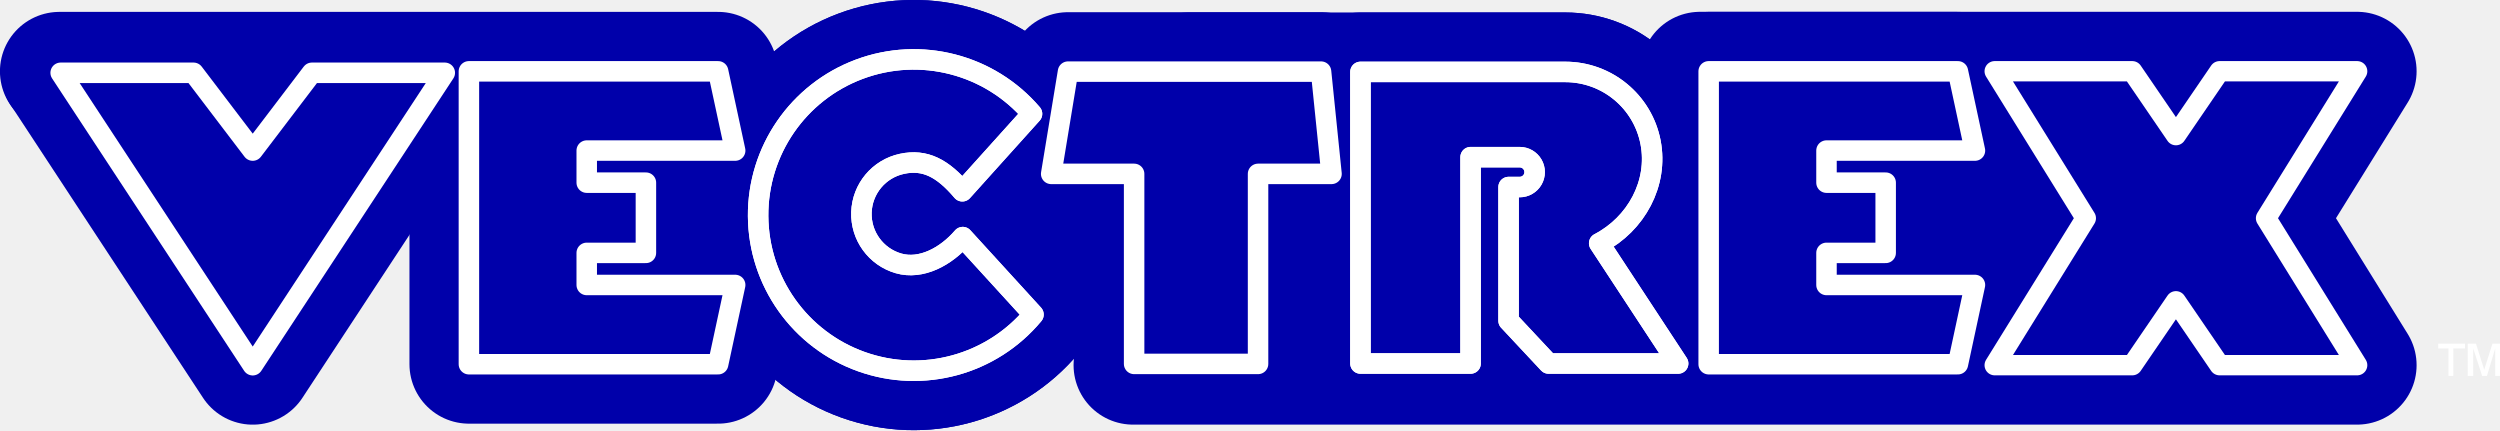
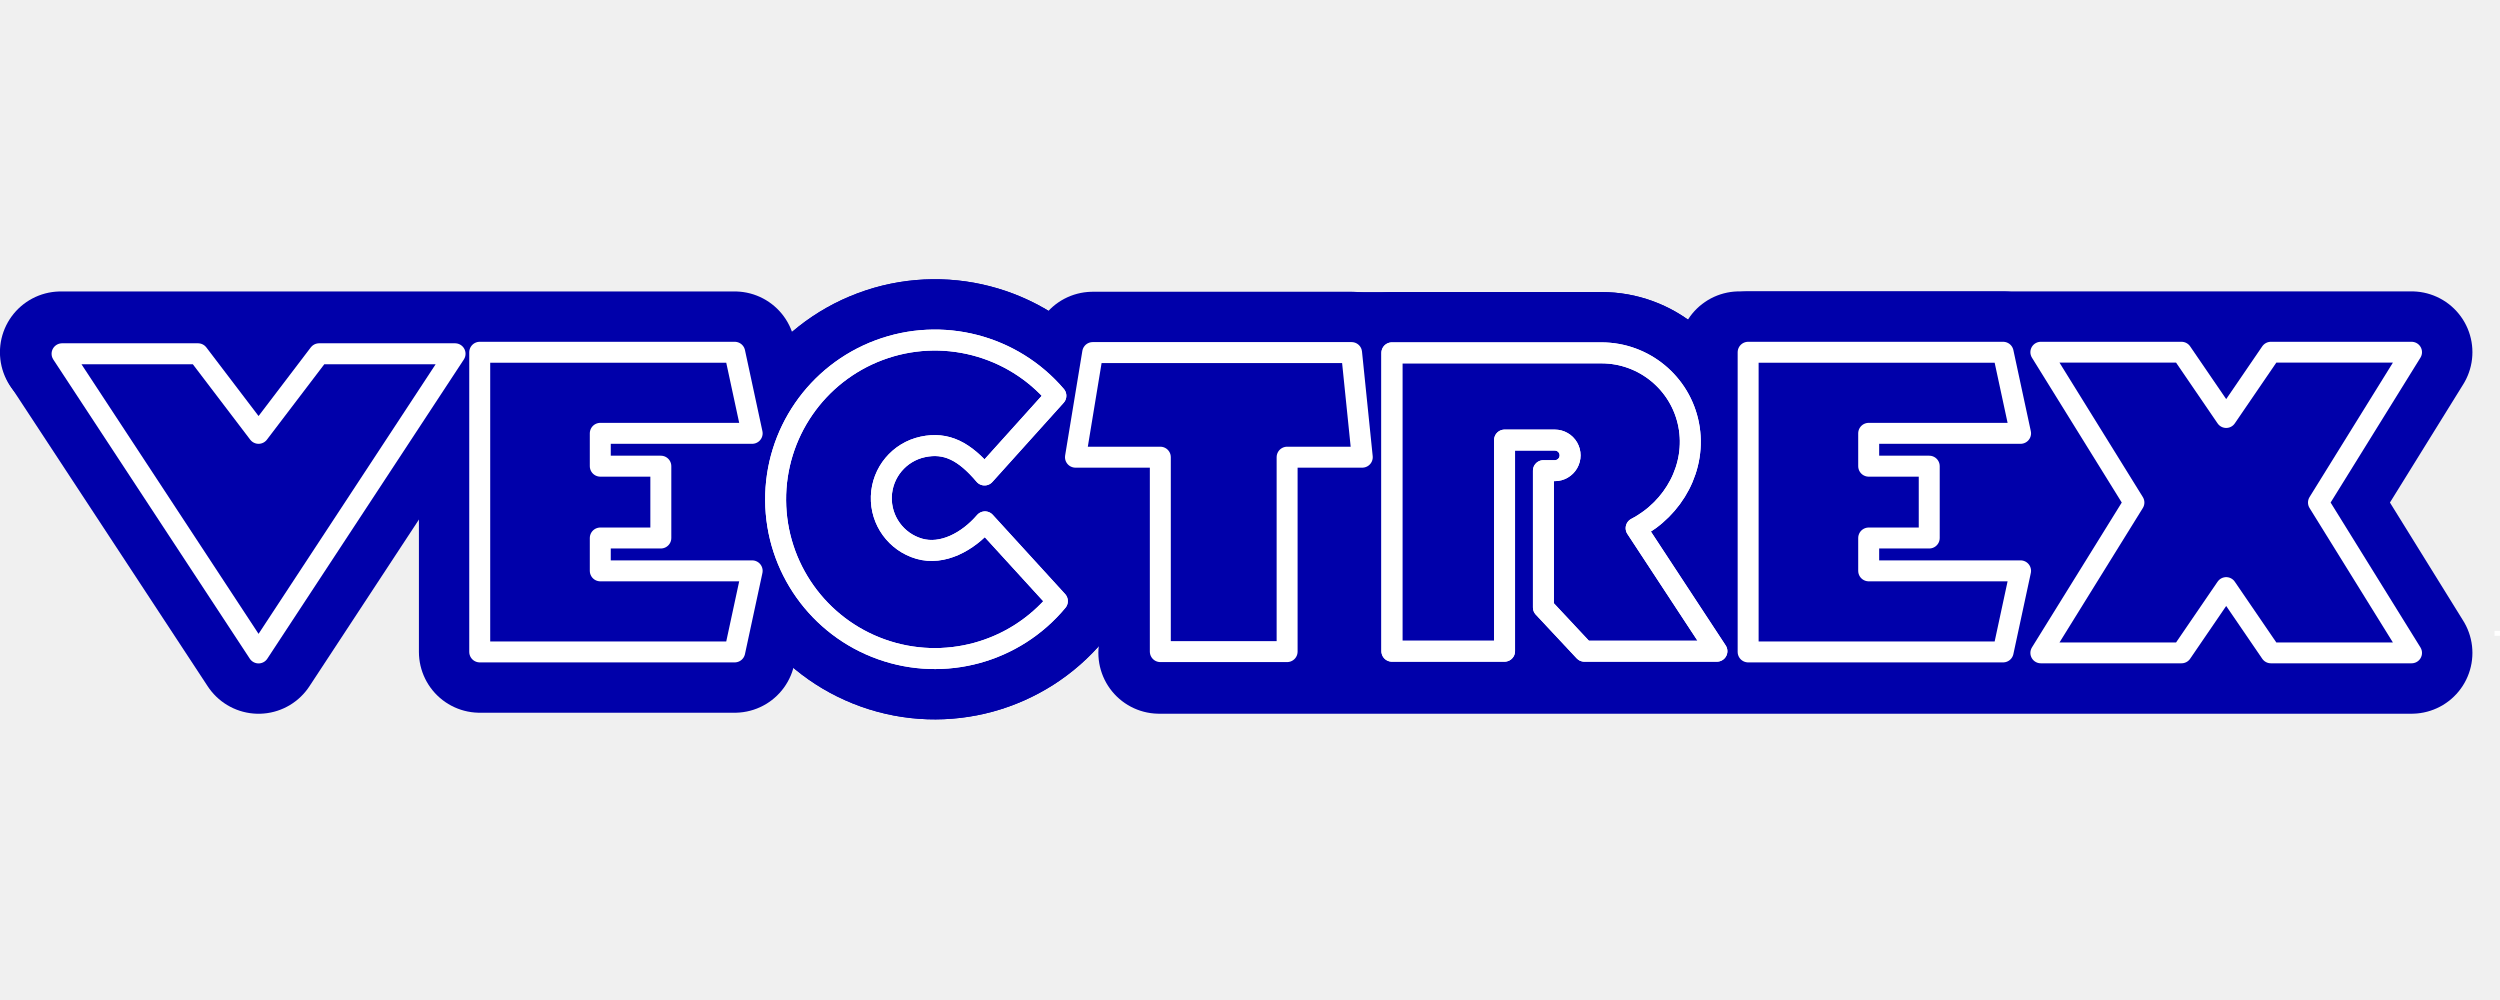
- <svg xmlns="http://www.w3.org/2000/svg" width="494.14" height="85.015" viewBox="0 0 494.14 85.015" version="1.1" id="svg87">
+ <svg xmlns="http://www.w3.org/2000/svg" width="500" height="200" viewBox="0 0 500 200" version="1.1" id="svg87">
  <defs id="defs91" />
-   <g id="Page-1" style="fill:none;fill-rule:evenodd;stroke:none;stroke-width:1" transform="translate(-1.075001,-1.075002)">
+   <g id="Page-1" style="fill:none;fill-rule:evenodd;stroke:none;stroke-width:1" transform="matrix(1.035233,0,0,1.035233,-1.112877,54.745)">
    <g id="mainlogo" transform="translate(12,12)">
      <g id="Vectrex_vector_logo" style="stroke-linecap:round;stroke-linejoin:round">
        <g id="g1040-5" transform="translate(0.102002,0.510824)" style="fill:#0000aa;fill-rule:nonzero;stroke:#0000aa;stroke-width:23.498">
-           <polygon id="path855-6-5" points="27.228,2.953 38.925,18.325 50.622,2.953 76.888,2.953 38.925,60.751 0.962,2.953 " />
-           <polygon id="path872-4-6-7" points="81.654,31.608 81.654,60.553 130.915,60.553 134.286,44.891 104.944,44.891 104.944,38.547 116.641,38.547 116.641,31.608 116.641,24.669 104.944,24.669 104.944,18.325 134.286,18.325 130.915,2.663 0.71,2.663 83.779,17.302 " />
+           <polygon id="path855-6-5" points="50.622,2.953 76.888,2.953 38.925,60.751 0.962,2.953 27.228,2.953 38.925,18.325 " />
+           <polygon id="path872-4-6-7" points="130.915,60.553 134.286,44.891 104.944,44.891 104.944,38.547 116.641,38.547 116.641,31.608 116.641,24.669 104.944,24.669 104.944,18.325 134.286,18.325 130.915,2.663 0.71,2.663 83.779,17.302 81.654,31.608 81.654,60.553 " />
          <g id="g1027-1" transform="translate(138.4724)">
            <path d="M 54.487,11.064 C 46.086,1.248 32.447,-2.272 20.344,2.25 8.242,6.772 0.253,18.374 0.347,31.294 0.44,44.214 8.596,55.699 20.763,60.045 32.929,64.392 46.516,60.674 54.775,50.738 L 40.796,35.43 c -3.327,3.874 -8.241,6.482 -12.707,5.188 -4.466,-1.293 -7.482,-5.455 -7.321,-10.102 0.162,-4.647 3.46,-8.589 8.005,-9.569 4.545,-0.98 8.053,0.834 11.937,5.422 z" id="path898-4-5" />
            <path d="M 54.487,11.064 C 46.086,1.248 32.447,-2.272 20.344,2.25 8.242,6.772 0.253,18.374 0.347,31.294 0.44,44.214 8.596,55.699 20.763,60.045 32.929,64.392 46.516,60.674 54.775,50.738 L 40.796,35.43 c -3.327,3.874 -8.241,6.482 -12.707,5.188 -4.466,-1.293 -7.482,-5.455 -7.321,-10.102 0.162,-4.647 3.46,-8.589 8.005,-9.569 4.545,-0.98 8.053,0.834 11.937,5.422 z" id="path898-1-5" />
          </g>
-           <polygon id="path904-8-6-1" points="196.399,22.932 200.074,2.722 226.612,2.722 250.087,2.722 254.374,22.932 237.635,22.932 434.304,60.493 226.612,60.493 213.139,60.493 213.139,22.932 " />
+           <polygon id="path904-8-6-1" points="226.612,2.722 250.087,2.722 254.374,22.932 237.635,22.932 434.304,60.493 226.612,60.493 213.139,60.493 213.139,22.932 196.399,22.932 200.074,2.722 " />
          <g id="g1023-9" transform="translate(223.8201,2.771135)">
            <path d="m 91.397,13.927 c 1.559,8.082 -2.834,16.133 -10.155,19.947 L 96.848,57.642 H 71.236 l -7.905,-8.453 V 22.764 h 2.201 c 1.055,0 2.03,-0.563 2.558,-1.477 0.528,-0.914 0.528,-2.04 0,-2.953 -0.528,-0.914 -1.503,-1.477 -2.558,-1.477 H 57.358 V 57.642 H 34.054 V 0.007 h 26.904 13.575 c 8.231,0 15.304,5.839 16.864,13.921 z" id="path944-0-2" />
            <path d="M 91.397,13.927 C 92.957,22.009 88.564,30.061 81.242,33.875 L 96.848,57.642 H 71.236 l -7.905,-8.453 V 22.764 h 2.201 c 1.055,0 2.03,-0.563 2.558,-1.477 0.528,-0.914 0.528,-2.04 0,-2.953 -0.528,-0.914 -1.503,-1.477 -2.558,-1.477 H 57.358 V 57.642 H 34.054 L 0.153,0.007 H 60.958 74.534 c 8.231,0 15.304,5.839 16.864,13.921 z" id="path944-7-0" />
          </g>
-           <polygon id="path872-4-3-7-9" points="326.702,60.553 375.963,60.553 379.333,44.891 349.991,44.891 349.991,38.547 361.688,38.547 361.688,31.608 361.688,24.669 349.991,24.669 349.991,18.325 379.333,18.325 375.963,2.663 326.702,2.663 326.702,31.608 " />
-           <polygon id="path965-5-7" points="324.99,2.648 454.878,2.648 436.87,31.695 454.878,60.743 212.919,60.743 419.058,48.116 410.43,42.238 383.238,57.519 195.45,34.555 172.063,31.695 370.946,2.648 410.43,2.648 419.058,15.275 " />
+           <polygon id="path872-4-3-7-9" points="379.333,44.891 349.991,44.891 349.991,38.547 361.688,38.547 361.688,31.608 361.688,24.669 349.991,24.669 349.991,18.325 379.333,18.325 375.963,2.663 326.702,2.663 326.702,31.608 326.702,60.553 375.963,60.553 " />
+           <polygon id="path965-5-7" points="436.87,31.695 454.878,60.743 212.919,60.743 419.058,48.116 410.43,42.238 383.238,57.519 195.45,34.555 172.063,31.695 370.946,2.648 410.43,2.648 419.058,15.275 324.99,2.648 454.878,2.648 " />
        </g>
        <g id="g1040" transform="translate(1.052002,0.510824)" style="stroke:#ffffff">
-           <polygon id="path855-6" points="26.278,2.953 37.975,18.325 49.672,2.953 75.938,2.953 37.975,60.751 0.012,2.953 " style="fill:#0000aa;fill-rule:nonzero;stroke-width:4.049" />
-           <polygon id="path872-4-6" points="80.704,60.553 129.965,60.553 133.336,44.891 103.994,44.891 103.994,38.547 115.691,38.547 115.691,31.608 115.691,24.669 103.994,24.669 103.994,18.325 133.336,18.325 129.965,2.663 80.704,2.663 80.704,31.608 " style="fill:#0000aa;fill-rule:nonzero;stroke-width:4.049" />
+           <polygon id="path855-6" points="49.672,2.953 75.938,2.953 37.975,60.751 0.012,2.953 26.278,2.953 37.975,18.325 " style="fill:#0000aa;fill-rule:nonzero;stroke-width:4.049" />
+           <polygon id="path872-4-6" points="133.336,44.891 103.994,44.891 103.994,38.547 115.691,38.547 115.691,31.608 115.691,24.669 103.994,24.669 103.994,18.325 133.336,18.325 129.965,2.663 80.704,2.663 80.704,31.608 80.704,60.553 129.965,60.553 " style="fill:#0000aa;fill-rule:nonzero;stroke-width:4.049" />
          <g id="g1027" transform="translate(137.5224)" style="stroke-width:4.049">
            <path d="M 54.487,11.064 C 46.086,1.248 32.447,-2.272 20.344,2.25 8.242,6.772 0.253,18.374 0.347,31.294 0.44,44.214 8.596,55.699 20.763,60.045 32.929,64.392 46.516,60.674 54.775,50.738 L 40.796,35.43 c -3.327,3.874 -8.241,6.482 -12.707,5.188 -4.466,-1.293 -7.482,-5.455 -7.321,-10.102 0.162,-4.647 3.46,-8.589 8.005,-9.569 4.545,-0.98 8.053,0.834 11.937,5.422 z" id="path898-4" style="fill:#0000aa;fill-rule:nonzero" />
            <path d="M 54.487,11.064 C 46.086,1.248 32.447,-2.272 20.344,2.25 8.242,6.772 0.253,18.374 0.347,31.294 0.44,44.214 8.596,55.699 20.763,60.045 32.929,64.392 46.516,60.674 54.775,50.738 L 40.796,35.43 c -3.327,3.874 -8.241,6.482 -12.707,5.188 -4.466,-1.293 -7.482,-5.455 -7.321,-10.102 0.162,-4.647 3.46,-8.589 8.005,-9.569 4.545,-0.98 8.053,0.834 11.937,5.422 z" id="path898-1" />
          </g>
-           <polygon id="path904-8-6" points="195.796,22.932 199.124,2.722 225.662,2.722 249.137,2.722 251.204,22.932 236.685,22.932 236.685,60.493 225.662,60.493 212.189,60.493 212.189,22.932 " style="fill:#0000aa;fill-rule:nonzero;stroke-width:4.049" />
+           <polygon id="path904-8-6" points="225.662,2.722 249.137,2.722 251.204,22.932 236.685,22.932 236.685,60.493 225.662,60.493 212.189,60.493 212.189,22.932 195.796,22.932 199.124,2.722 " style="fill:#0000aa;fill-rule:nonzero;stroke-width:4.049" />
          <g id="g1023" transform="translate(256.4392,2.771135)" style="stroke-width:4.049">
            <path d="m 57.828,13.927 c 1.559,8.082 -2.834,16.133 -10.155,19.947 L 63.279,57.642 H 37.667 l -7.905,-8.453 V 22.764 h 2.201 c 1.055,0 2.03,-0.563 2.558,-1.477 0.528,-0.914 0.528,-2.04 0,-2.953 -0.528,-0.914 -1.503,-1.477 -2.558,-1.477 H 22.254 V 57.642 H 0.485 V 0.007 H 27.389 40.964 c 8.231,0 15.304,5.839 16.864,13.921 z" id="path944-0" style="fill:#0000aa;fill-rule:nonzero" />
            <path d="M 57.828,13.927 C 59.388,22.009 54.995,30.061 47.673,33.875 L 63.279,57.642 H 37.667 l -7.905,-8.453 V 22.764 h 2.201 c 1.055,0 2.03,-0.563 2.558,-1.477 0.528,-0.914 0.528,-2.04 0,-2.953 -0.528,-0.914 -1.503,-1.477 -2.558,-1.477 h -9.709 l 9e-6,40.784 H 0.485 V 0.007 H 27.389 40.964 c 8.231,0 15.304,5.839 16.864,13.921 z" id="path944-7" />
          </g>
-           <polygon id="path872-4-3-7" points="325.752,60.553 375.013,60.553 378.383,44.891 349.041,44.891 349.041,38.547 360.738,38.547 360.738,31.608 360.738,24.669 349.041,24.669 349.041,18.325 378.383,18.325 375.013,2.663 325.752,2.663 325.752,31.608 " style="fill:#0000aa;fill-rule:nonzero;stroke-width:4.049" />
-           <polygon id="path965-5" points="453.928,2.648 435.92,31.695 453.928,60.743 426.736,60.743 418.108,48.116 409.48,60.743 382.288,60.743 400.296,31.695 382.288,2.648 409.48,2.648 418.108,15.275 426.736,2.648 " style="fill:#0000aa;fill-rule:nonzero;stroke-width:4.019" />
+           <polygon id="path872-4-3-7" points="378.383,44.891 349.041,44.891 349.041,38.547 360.738,38.547 360.738,31.608 360.738,24.669 349.041,24.669 349.041,18.325 378.383,18.325 375.013,2.663 325.752,2.663 325.752,31.608 325.752,60.553 375.013,60.553 " style="fill:#0000aa;fill-rule:nonzero;stroke-width:4.049" />
+           <polygon id="path965-5" points="453.928,60.743 426.736,60.743 418.108,48.116 409.48,60.743 382.288,60.743 400.296,31.695 382.288,2.648 409.48,2.648 418.108,15.275 426.736,2.648 453.928,2.648 435.92,31.695 " style="fill:#0000aa;fill-rule:nonzero;stroke-width:4.019" />
        </g>
      </g>
      <path d="M 473.036,63.379 V 57.95 H 471 V 57 h 5.293 v 0.95 H 473.986 v 5.429 z m 3.8,0 V 57 h 1.629 l 1.629,5.158 L 481.722,57 h 1.493 v 6.379 h -0.95 V 57.95 l -1.629,5.429 h -0.95 l -1.764,-5.429 v 5.429 z" id="Shape" style="fill:#ffffff;fill-rule:nonzero" />
    </g>
  </g>
</svg>
